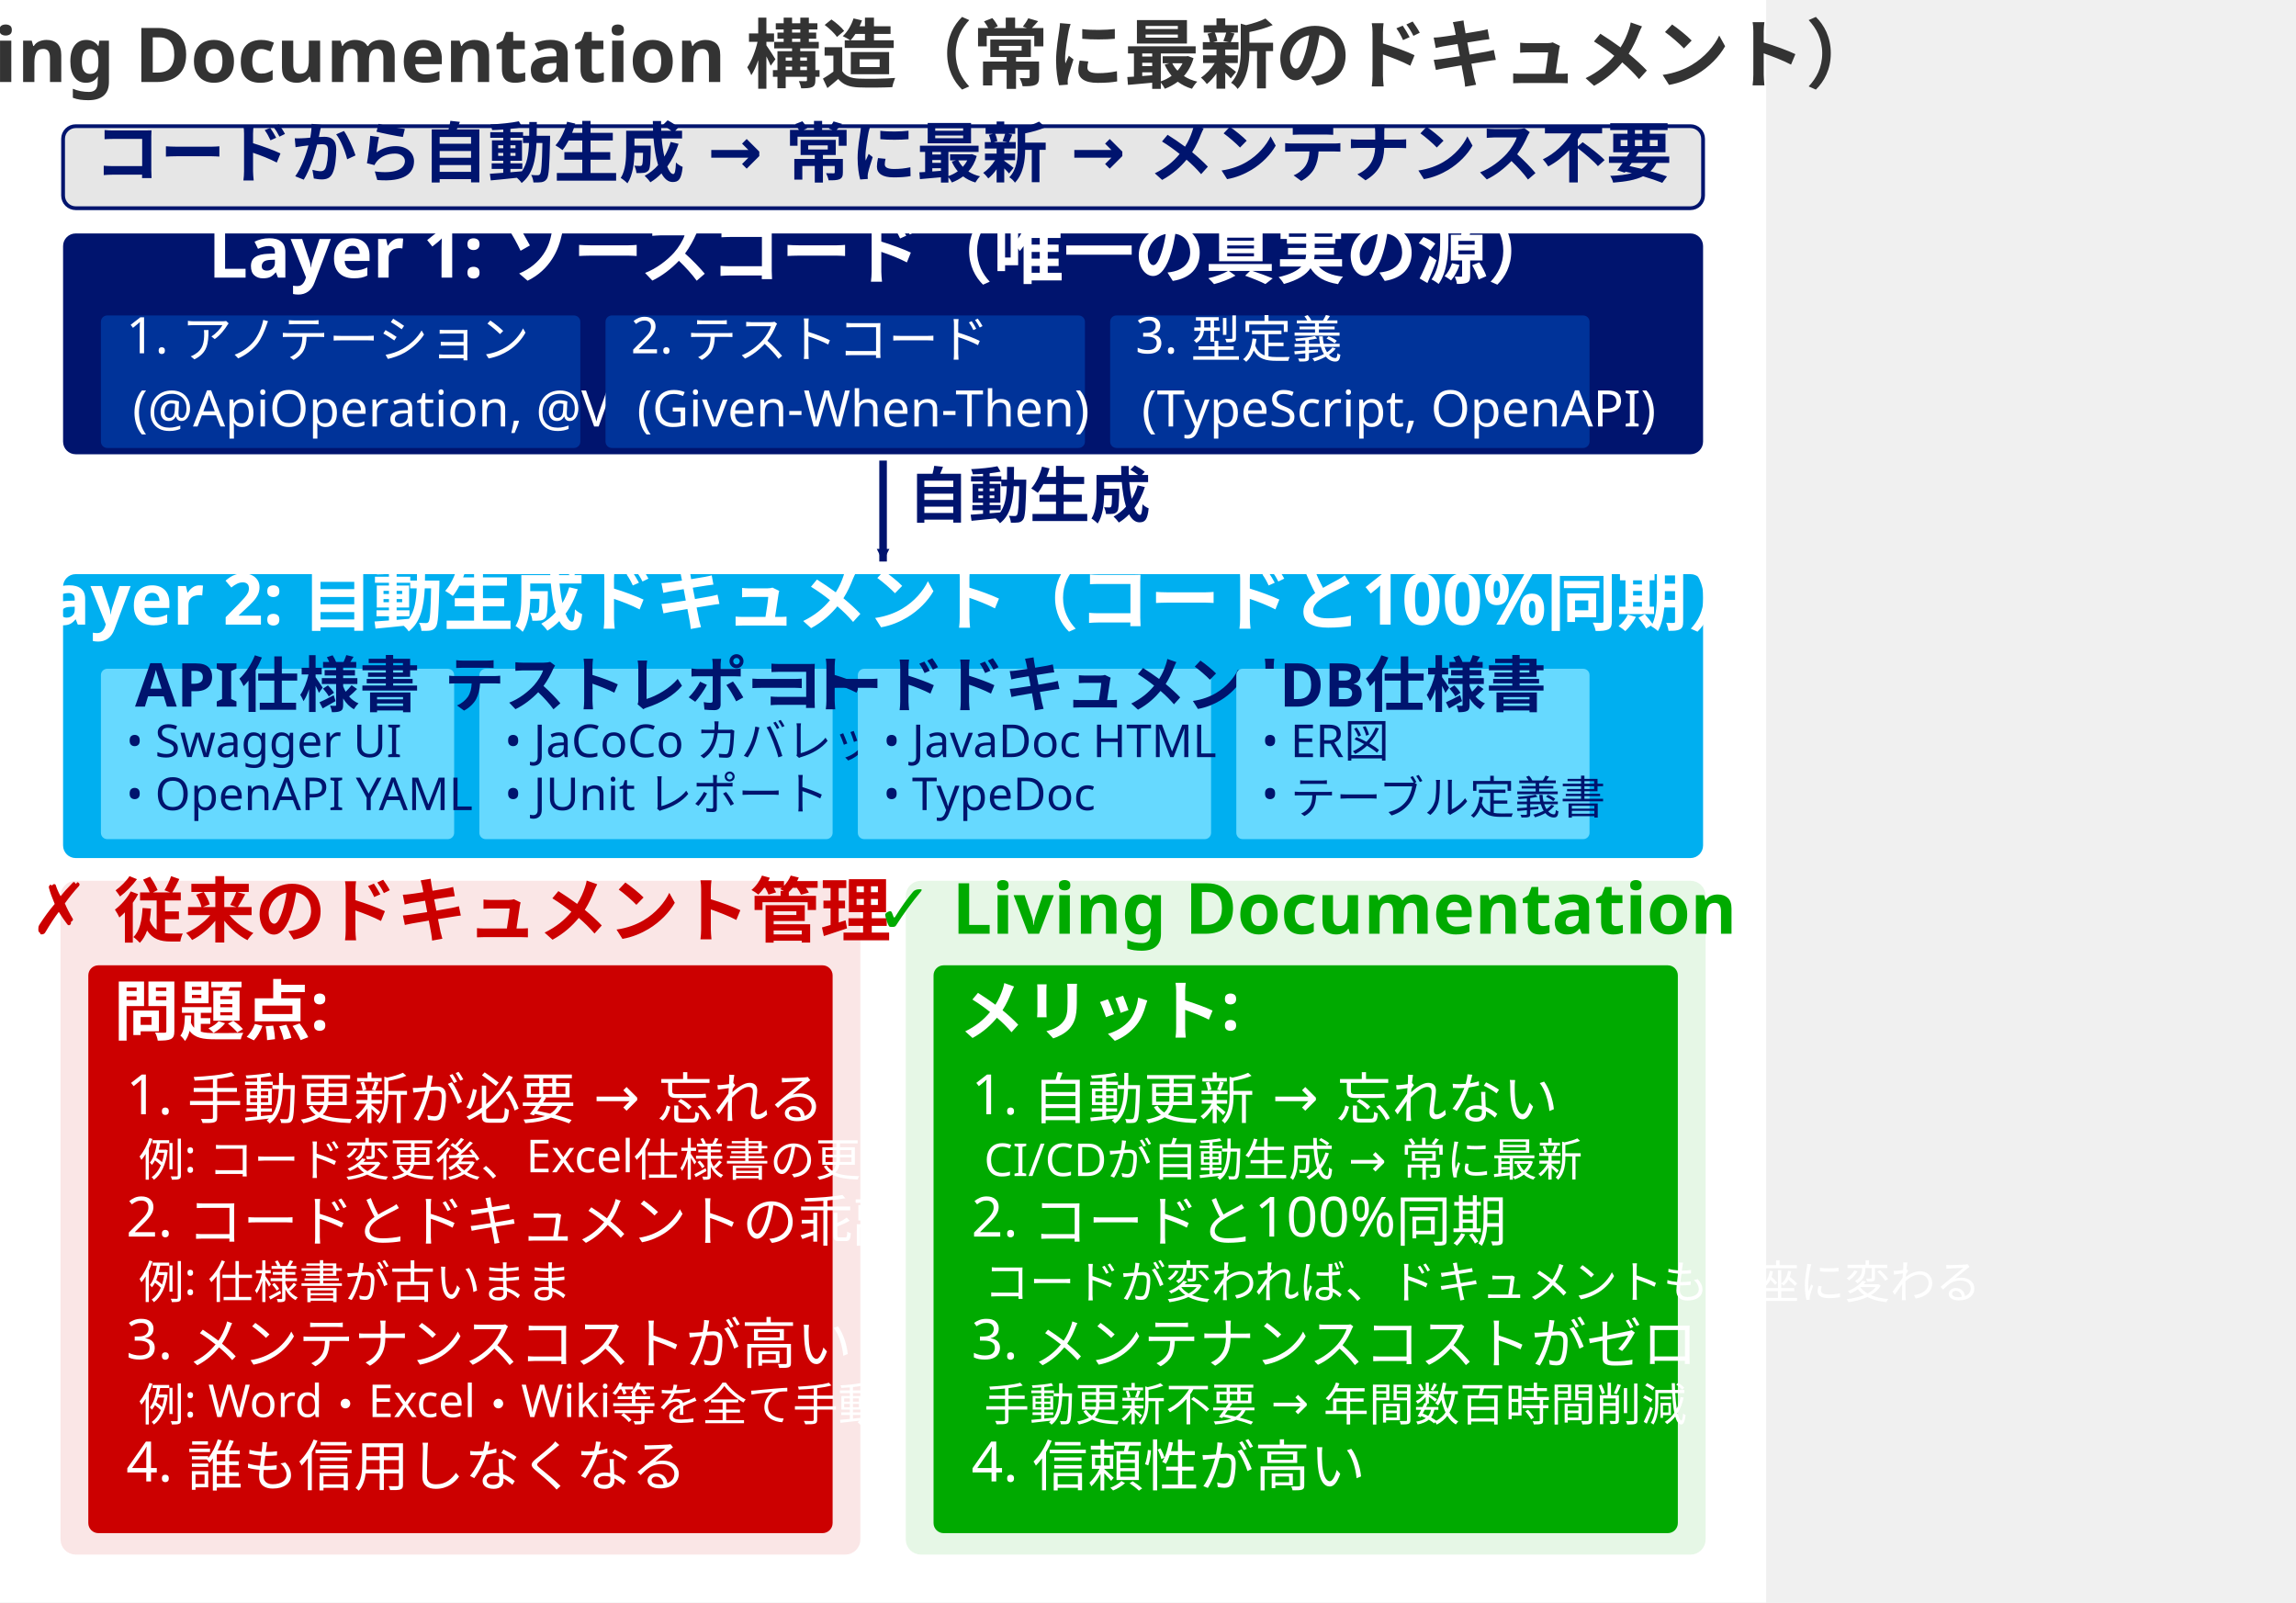
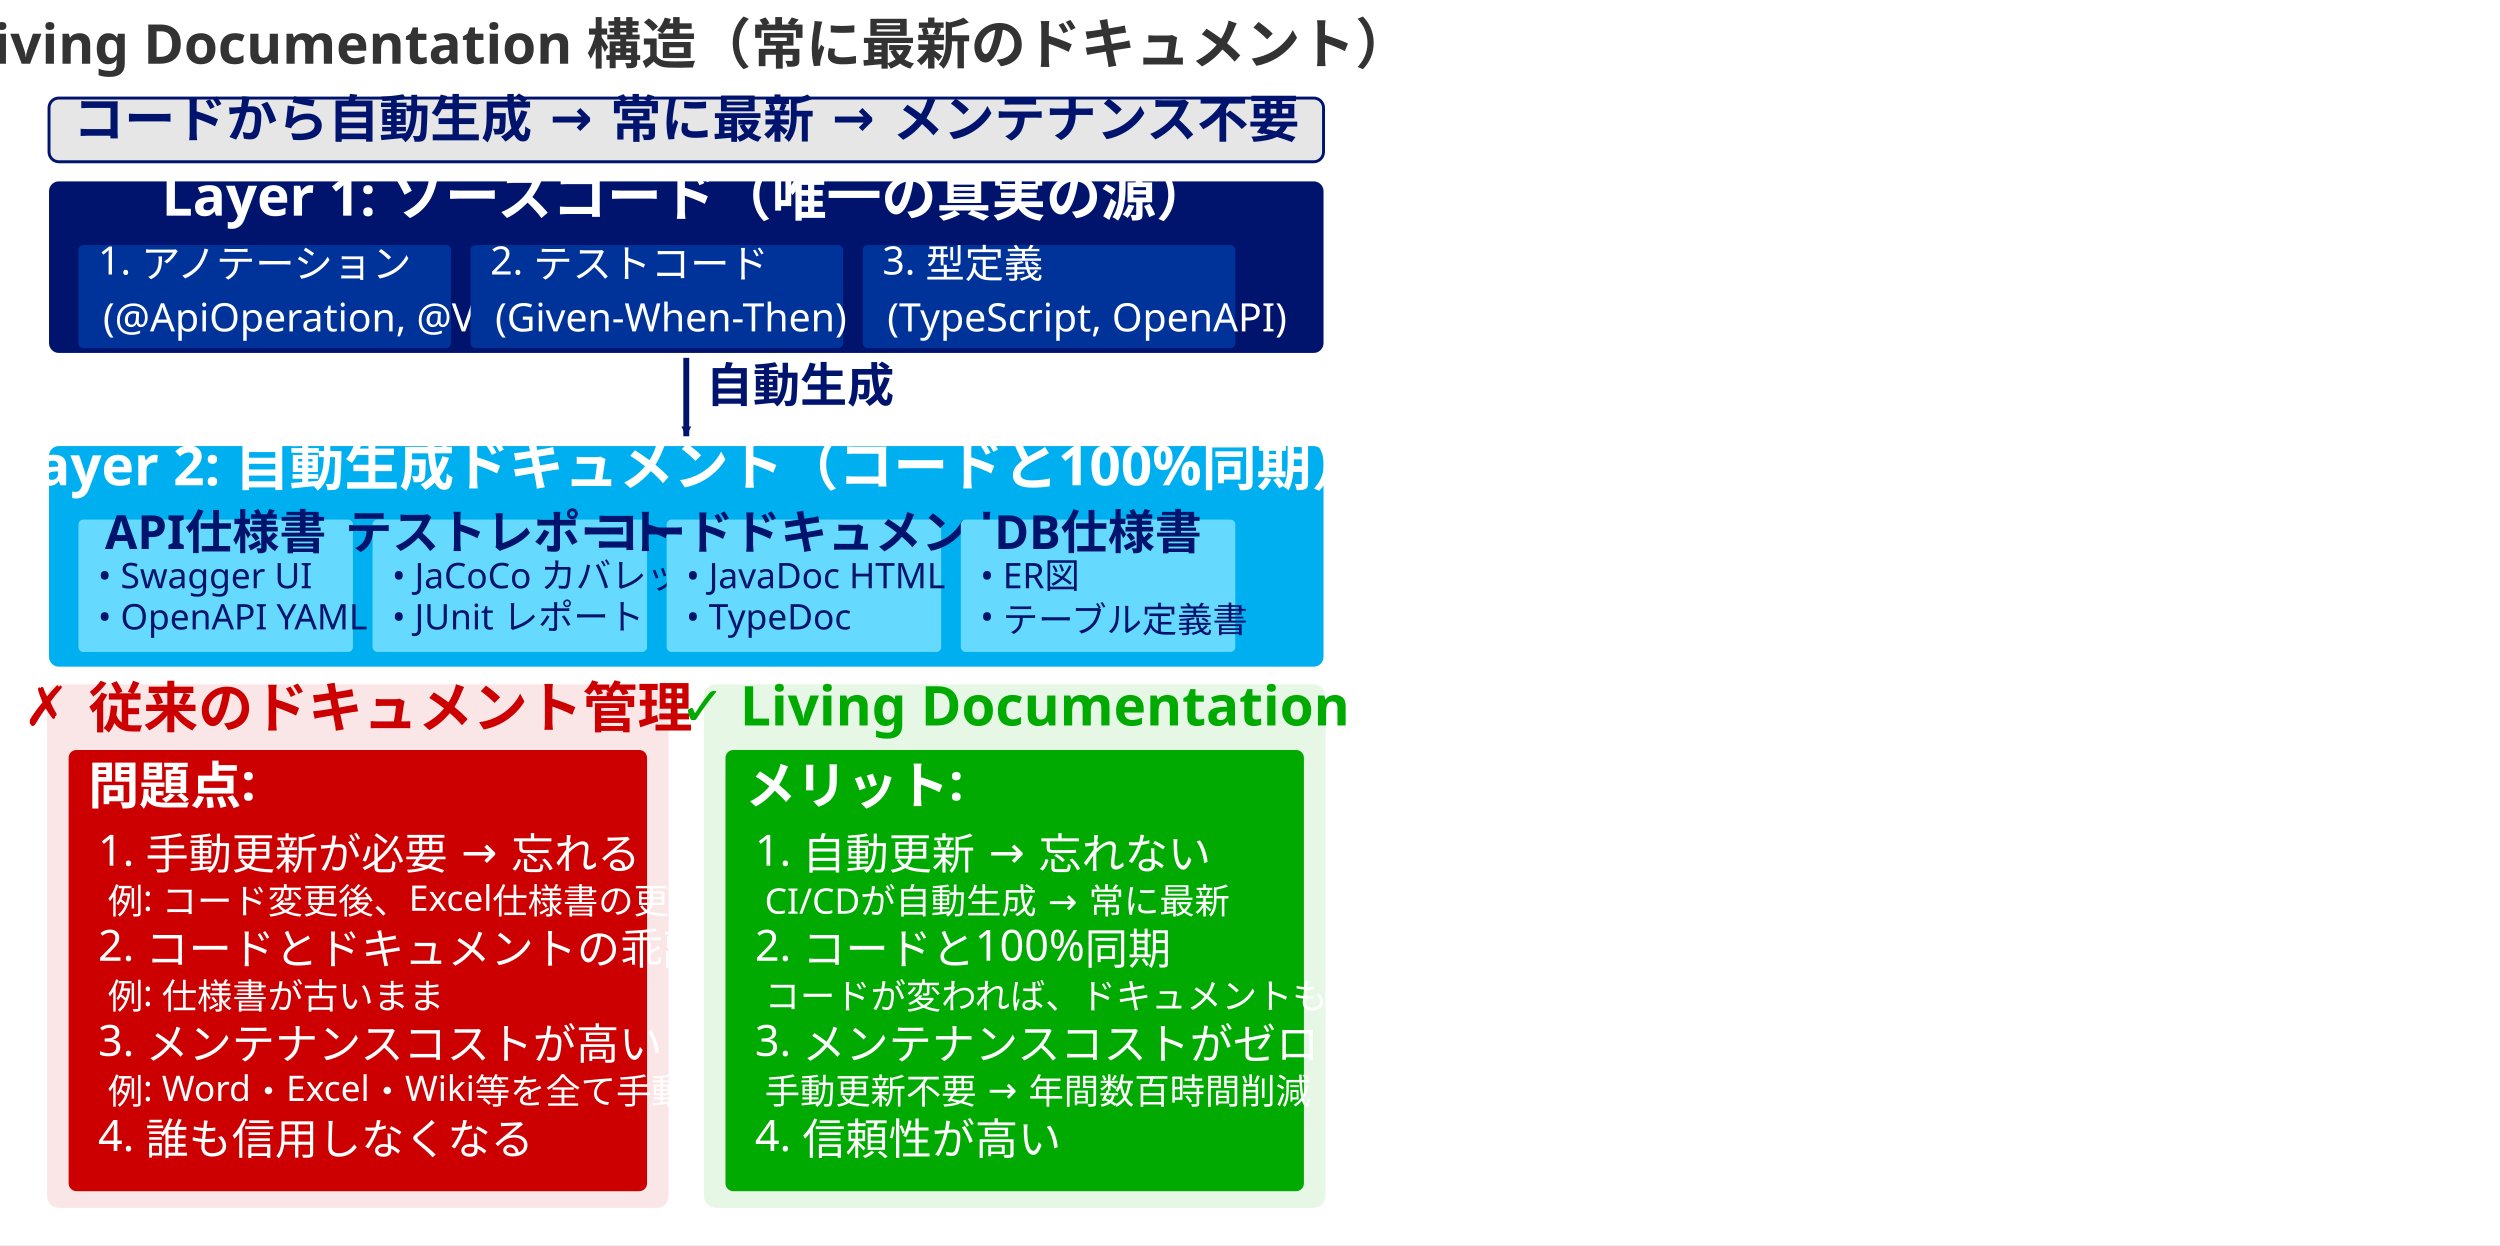
- <svg xmlns="http://www.w3.org/2000/svg" viewBox="0 0 1820 1270">
+ <svg xmlns="http://www.w3.org/2000/svg" viewBox="0 0 2550 1270">
  <defs>
    <style>
-       .title { font-family: 'Noto Sans JP', sans-serif; font-size: 60px; font-weight: bold; fill: #333333; }
+       .title { font-family: 'Noto Sans JP', sans-serif; font-size: 56px; font-weight: bold; fill: #333333; }
      .doc-title { font-family: 'Noto Sans JP', sans-serif; font-size: 52px; font-weight: bold; fill: white; }
      .doc-text { font-family: 'Noto Sans JP', sans-serif; font-size: 40px; fill: white; }
    </style>
  </defs>
-   <rect width="1400" height="1270" fill="#FFFFFF" />
+   <rect width="2550" height="1270" fill="#FFFFFF" />
  <text x="700" y="65" class="title" text-anchor="middle">Living Documentation 構造（常に最新のドキュメント）</text>
  <rect x="50" y="100" width="1300" height="65" fill="#E6E6E6" stroke="#00146E" stroke-width="3" rx="10" />
  <text x="700" y="140" style="font-family: 'Noto Sans JP', sans-serif; font-size: 52px; fill: #00146E; text-anchor: middle; font-weight: bold;">
    コードから自動生成 → 常に最新 → メンテナンス不要
  </text>
  <rect x="50" y="185" width="1300" height="175" fill="#00146E" rx="10" />
  <text x="700" y="220" style="font-family: 'Noto Sans JP', sans-serif; font-size: 56px; fill: white; text-anchor: middle; font-weight: bold;">
    Layer 1: ソースコード（唯一の真実の源）
  </text>
  <rect x="80" y="250" width="380" height="105" fill="#003399" rx="5" />
  <text x="100" y="280" class="doc-text">1. アノテーション</text>
  <text x="105" y="338" class="doc-text">(@ApiOperation, @Valid, etc.)</text>
  <rect x="480" y="250" width="380" height="105" fill="#003399" rx="5" />
  <text x="500" y="280" class="doc-text">2. テストコード</text>
  <text x="505" y="338" class="doc-text">(Given-When-Then)</text>
  <rect x="880" y="250" width="380" height="105" fill="#003399" rx="5" />
  <text x="900" y="280" class="doc-text">3. 型定義</text>
  <text x="905" y="338" class="doc-text">(TypeScript, OpenAPI)</text>
  <line x1="700" y1="365" x2="700" y2="445" stroke="#00146E" stroke-width="6" />
  <polygon points="700,445 695,435 705,435" fill="#00146E" />
  <text x="720" y="410" style="font-family: 'Noto Sans JP', sans-serif; font-size: 48px; fill: #00146E; font-weight: bold;">
    自動生成
  </text>
  <rect x="50" y="455" width="1300" height="225" fill="#00AFF0" rx="10" />
  <text x="700" y="495" style="font-family: 'Noto Sans JP', sans-serif; font-size: 56px; fill: white; text-anchor: middle; font-weight: bold;">
    Layer 2: 自動生成ドキュメント（コードと100%同期）
  </text>
  <rect x="80" y="530" width="280" height="135" fill="#66D9FF" rx="5" />
  <text x="220" y="560" style="font-family: 'Noto Sans JP', sans-serif; font-size: 48px; fill: #00146E; text-anchor: middle; font-weight: bold;">
    API仕様書
  </text>
  <text x="100" y="600" style="font-family: 'Noto Sans JP', sans-serif; font-size: 36px; fill: #00146E;">
    • Swagger UI
  </text>
  <text x="100" y="642" style="font-family: 'Noto Sans JP', sans-serif; font-size: 36px; fill: #00146E;">
    • OpenAPI YAML
  </text>
  <rect x="380" y="530" width="280" height="135" fill="#66D9FF" rx="5" />
  <text x="520" y="560" style="font-family: 'Noto Sans JP', sans-serif; font-size: 48px; fill: #00146E; text-anchor: middle; font-weight: bold;">
    テストレポート
  </text>
  <text x="400" y="600" style="font-family: 'Noto Sans JP', sans-serif; font-size: 36px; fill: #00146E;">
    • JaCoCo カバレッジ
  </text>
  <text x="400" y="642" style="font-family: 'Noto Sans JP', sans-serif; font-size: 36px; fill: #00146E;">
    • JUnit レポート
  </text>
  <rect x="680" y="530" width="280" height="135" fill="#66D9FF" rx="5" />
  <text x="820" y="560" style="font-family: 'Noto Sans JP', sans-serif; font-size: 48px; fill: #00146E; text-anchor: middle; font-weight: bold;">
    コードドキュメント
  </text>
  <text x="700" y="600" style="font-family: 'Noto Sans JP', sans-serif; font-size: 36px; fill: #00146E;">
    • JavaDoc HTML
  </text>
  <text x="700" y="642" style="font-family: 'Noto Sans JP', sans-serif; font-size: 36px; fill: #00146E;">
    • TypeDoc
  </text>
  <rect x="980" y="530" width="280" height="135" fill="#66D9FF" rx="5" />
  <text x="1120" y="560" style="font-family: 'Noto Sans JP', sans-serif; font-size: 48px; fill: #00146E; text-anchor: middle; font-weight: bold;">
    DB仕様書
  </text>
  <text x="1000" y="600" style="font-family: 'Noto Sans JP', sans-serif; font-size: 36px; fill: #00146E;">
    • ER図
  </text>
  <text x="1000" y="642" style="font-family: 'Noto Sans JP', sans-serif; font-size: 36px; fill: #00146E;">
    • テーブル定義書
  </text>
  <rect x="50" y="700" width="630" height="530" fill="#CC0000" opacity="0.1" stroke="#CC0000" stroke-width="4" rx="10" />
  <text x="365" y="740" style="font-family: 'Noto Sans JP', sans-serif; font-size: 56px; fill: #CC0000; text-anchor: middle; font-weight: bold;">
    ✗ 従来のドキュメント管理
  </text>
  <rect x="70" y="765" width="590" height="450" fill="#CC0000" rx="8" />
  <text x="90" y="820" style="font-family: 'Noto Sans JP', sans-serif; font-size: 52px; fill: white; font-weight: bold;">
    問題点:
  </text>
  <text x="100" y="883" style="font-family: 'Noto Sans JP', sans-serif; font-size: 44px; fill: white;">
    1. 手動更新が必要 → 忘れる
  </text>
  <text x="110" y="932" style="font-family: 'Noto Sans JP', sans-serif; font-size: 36px; fill: white;">
    例: コード変更後、Excel仕様書の更新を忘れる
  </text>
  <text x="100" y="980" style="font-family: 'Noto Sans JP', sans-serif; font-size: 44px; fill: white;">
    2. コードとドキュメントの乖離
  </text>
  <text x="110" y="1029" style="font-family: 'Noto Sans JP', sans-serif; font-size: 36px; fill: white;">
    例: 仕様書が古いまま
  </text>
  <text x="100" y="1077" style="font-family: 'Noto Sans JP', sans-serif; font-size: 44px; fill: white;">
    3. メンテナンスコストが高い
  </text>
  <text x="110" y="1126" style="font-family: 'Noto Sans JP', sans-serif; font-size: 36px; fill: white;">
    例: Word・Excel・Wiki等を全て手動更新
  </text>
  <text x="100" y="1174" style="font-family: 'Noto Sans JP', sans-serif; font-size: 44px; fill: white;">
    4. 誰も信用しなくなる
  </text>
  <rect x="720" y="700" width="630" height="530" fill="#00AA00" opacity="0.1" stroke="#00AA00" stroke-width="4" rx="10" />
  <text x="1035" y="740" style="font-family: 'Noto Sans JP', sans-serif; font-size: 56px; fill: #00AA00; text-anchor: middle; font-weight: bold;">
    ✓ Living Documentation
  </text>
  <rect x="740" y="765" width="590" height="450" fill="#00AA00" rx="8" />
  <text x="760" y="820" style="font-family: 'Noto Sans JP', sans-serif; font-size: 52px; fill: white; font-weight: bold;">
    メリット:
  </text>
  <text x="770" y="883" style="font-family: 'Noto Sans JP', sans-serif; font-size: 44px; fill: white;">
    1. 自動更新 → 忘れない
  </text>
  <text x="780" y="932" style="font-family: 'Noto Sans JP', sans-serif; font-size: 36px; fill: white;">
    CI/CDが自動生成 → 常に最新
  </text>
  <text x="770" y="980" style="font-family: 'Noto Sans JP', sans-serif; font-size: 44px; fill: white;">
    2. コードと100%同期
  </text>
  <text x="780" y="1029" style="font-family: 'Noto Sans JP', sans-serif; font-size: 36px; fill: white;">
    コードが変われば、ドキュメントも即座に変わる
  </text>
  <text x="770" y="1077" style="font-family: 'Noto Sans JP', sans-serif; font-size: 44px; fill: white;">
    3. メンテナンスコストがゼロ
  </text>
  <text x="780" y="1126" style="font-family: 'Noto Sans JP', sans-serif; font-size: 36px; fill: white;">
    手動更新不要 → 年間数百時間削減
  </text>
  <text x="770" y="1174" style="font-family: 'Noto Sans JP', sans-serif; font-size: 44px; fill: white;">
    4. 信頼性が高い
  </text>
</svg>
